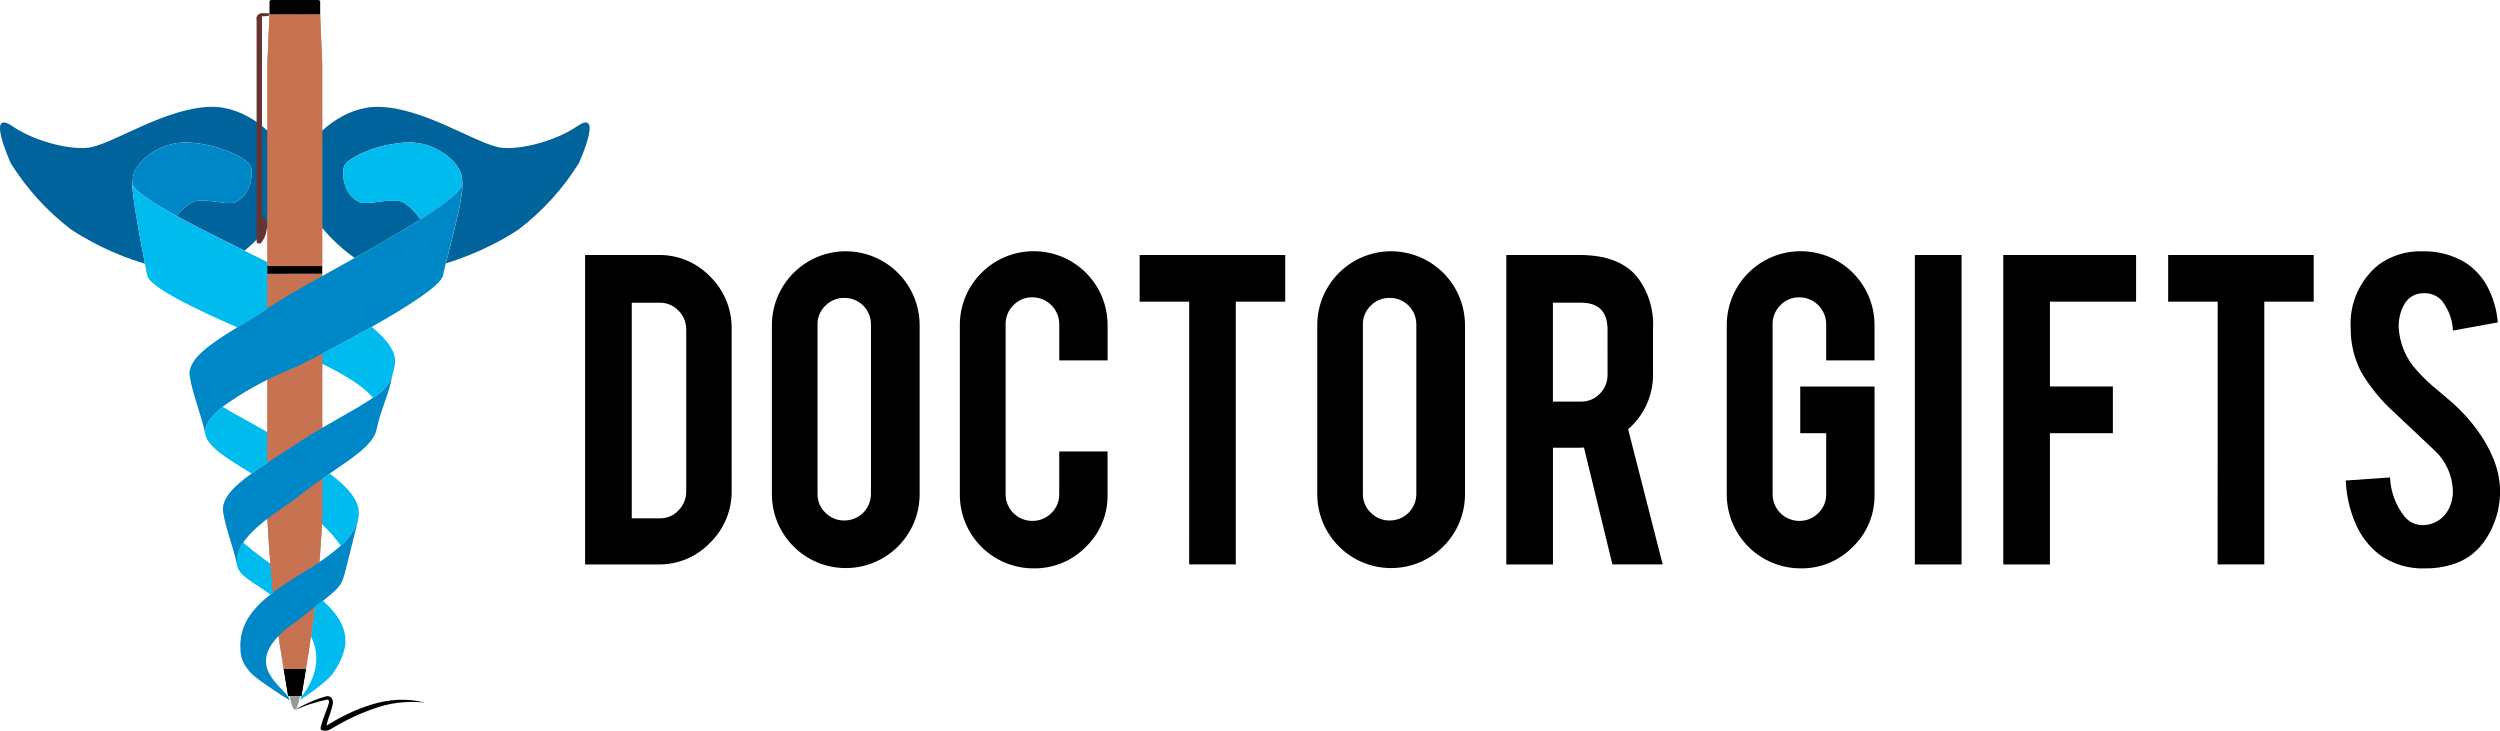
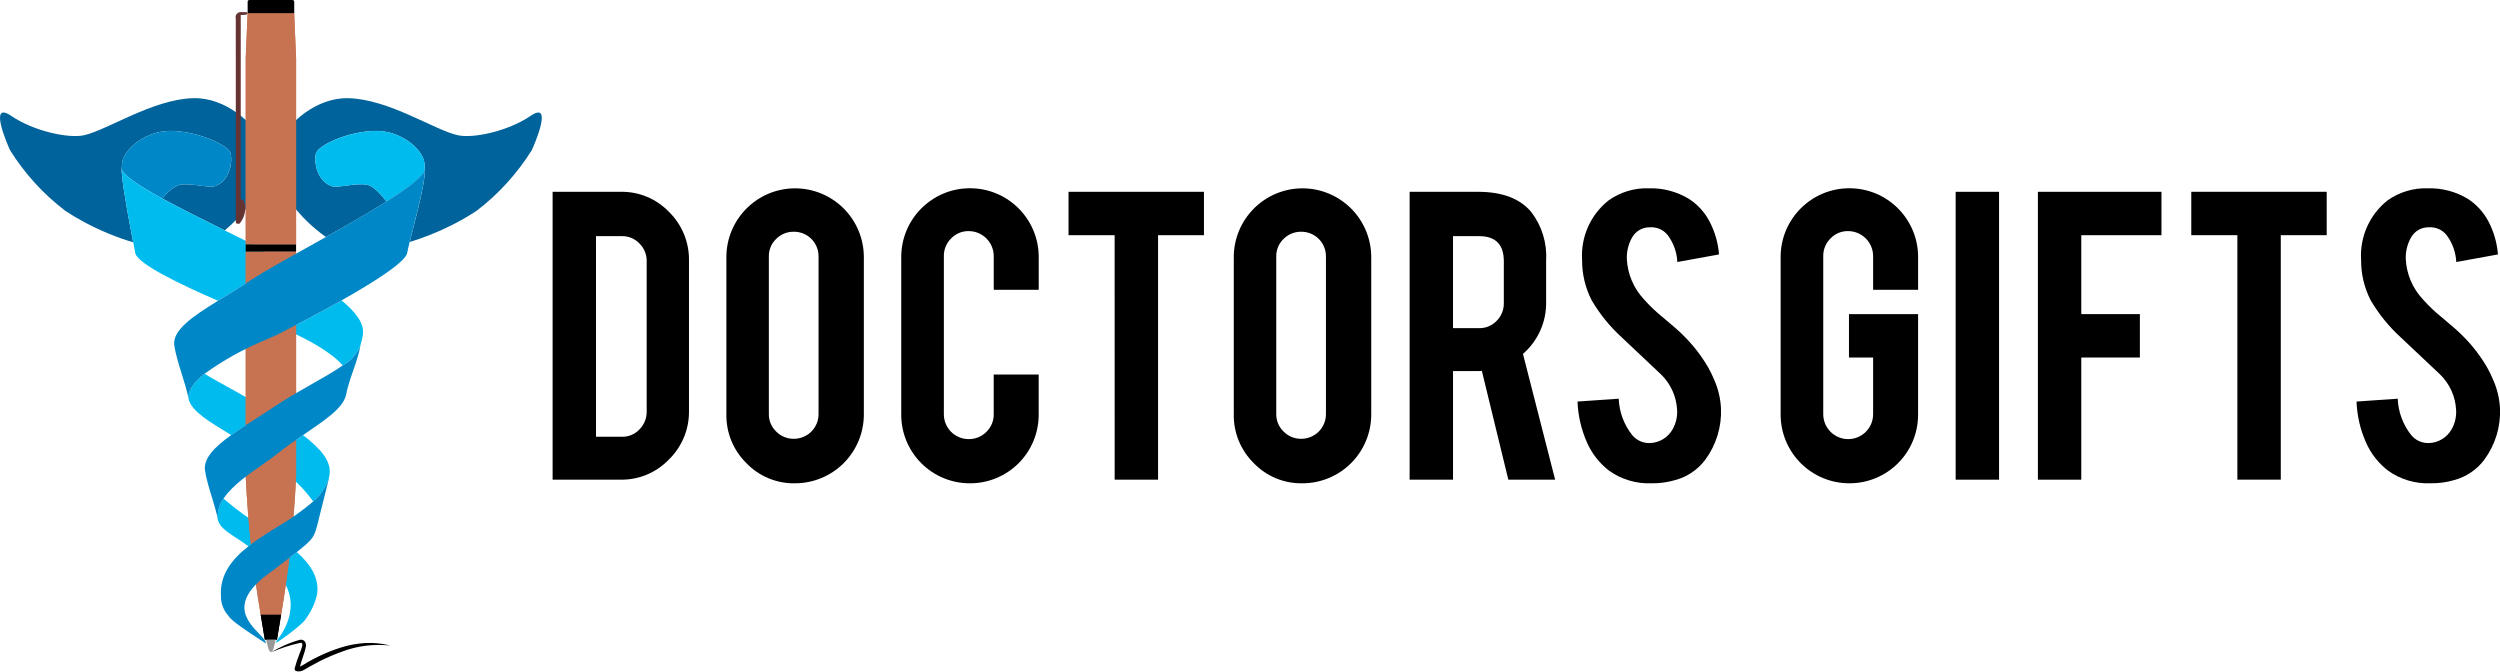
- <svg xmlns="http://www.w3.org/2000/svg" xmlns:xlink="http://www.w3.org/1999/xlink" width="278.375" height="81.375" viewBox="0 0 278.375 81.375">
+ <svg xmlns="http://www.w3.org/2000/svg" xmlns:xlink="http://www.w3.org/1999/xlink" width="302.95" height="81.369" viewBox="0 0 302.95 81.369">
  <defs>
-     <linearGradient id="linear-gradient" y1="0.5" x2="1" y2="0.5" gradientUnits="objectBoundingBox">
+     <linearGradient id="linear-gradient" x1="-30.148" y1="-31.337" x2="-29.984" y2="-31.337" gradientUnits="objectBoundingBox">
      <stop offset="0" stop-color="#c77351" />
      <stop offset="0.198" stop-color="#d97f60" />
      <stop offset="0.394" stop-color="#e39d8c" />
      <stop offset="0.54" stop-color="#c77351" />
      <stop offset="0.685" stop-color="#d97f60" />
      <stop offset="0.831" stop-color="#e39d8c" />
      <stop offset="1" stop-color="#c77351" />
    </linearGradient>
-     <linearGradient id="linear-gradient-2" x1="0" y1="0.5" x2="1" y2="0.5" xlink:href="#linear-gradient" />
-     <linearGradient id="linear-gradient-3" y1="0.5" x2="1" y2="0.5" gradientUnits="objectBoundingBox">
-       <stop offset="0" />
-       <stop offset="0.32" />
-       <stop offset="0.5" stop-color="#4c4c4c" />
-       <stop offset="0.74" />
-       <stop offset="1" />
-     </linearGradient>
    <clipPath id="clip-path">
-       <path id="Path_1462" data-name="Path 1462" d="M917.259,1951.906v27.326a139.526,139.526,0,0,0,1.814,16.693h2.476a139.5,139.5,0,0,0,1.814-16.693v-27.326Z" transform="translate(-917.259 -1951.906)" fill="url(#linear-gradient)" clip-rule="evenodd" />
+       <path id="Path_1496" data-name="Path 1496" d="M534.343,2036.185v27.326a139.584,139.584,0,0,0,1.814,16.693h2.476a139.584,139.584,0,0,0,1.814-16.693v-27.326Z" fill="none" />
    </clipPath>
-     <linearGradient id="linear-gradient-5" x1="-245.181" y1="-49.031" x2="-245.146" y2="-49.031" xlink:href="#linear-gradient" />
+     <linearGradient id="linear-gradient-2" x1="-70.305" y1="-31.337" x2="-70.299" y2="-31.337" xlink:href="#linear-gradient" />
    <clipPath id="clip-path-2">
-       <path id="Path_1463" data-name="Path 1463" d="M916.687,1963.25v-20.589c-.015-.628.012-2.881,0-3.913a.618.618,0,0,1,.6-.791c.433,0,.822-.01.822.087v.123c0,.1-.389.144-.822.144v22.356h.181c.3,0,.768,1.66-.339,2.941-.422,0-.439-.012-.439-.358" transform="translate(-916.674 -1937.957)" fill="none" clip-rule="evenodd" />
+       <path id="Path_1497" data-name="Path 1497" d="M533.139,2032.458v-20.589c-.015-.628.012-2.881,0-3.913a.618.618,0,0,1,.42-.766.609.609,0,0,1,.18-.025c.433,0,.822-.01.822.087v.123c0,.1-.389.144-.822.144v22.356h.181c.3,0,.768,1.66-.339,2.941-.422,0-.439-.012-.439-.358" fill="none" />
    </clipPath>
-     <linearGradient id="linear-gradient-6" x1="-922.608" y1="-83.416" x2="-922.475" y2="-83.416" gradientUnits="objectBoundingBox">
+     <linearGradient id="linear-gradient-3" x1="-598.648" y1="-53.844" x2="-598.565" y2="-53.844" gradientUnits="objectBoundingBox">
      <stop offset="0" stop-color="#963" />
      <stop offset="0.17" stop-color="#b98633" />
      <stop offset="0.3" stop-color="#c93" />
      <stop offset="0.41" stop-color="#ffc" />
      <stop offset="0.77" stop-color="#c93" />
      <stop offset="1" stop-color="#633" />
    </linearGradient>
+     <linearGradient id="linear-gradient-4" x1="-30.143" y1="-48.992" x2="-29.98" y2="-48.992" xlink:href="#linear-gradient" />
    <clipPath id="clip-path-3">
-       <path id="Path_1465" data-name="Path 1465" d="M917.259,1966.071v-22.612l.232-5.461v.038h5.64l.233,5.518v22.517Z" transform="translate(-917.259 -1937.998)" fill="url(#linear-gradient-2)" clip-rule="evenodd" />
+       <path id="Path_1498" data-name="Path 1498" d="M534.342,2035.325v-22.612l.232-5.461v.038h5.64l.233,5.518v22.517Z" fill="none" />
    </clipPath>
-     <linearGradient id="linear-gradient-8" x1="-245.181" y1="-76.179" x2="-245.146" y2="-76.179" xlink:href="#linear-gradient" />
+     <linearGradient id="linear-gradient-5" x1="-70.305" y1="-48.992" x2="-70.299" y2="-48.992" xlink:href="#linear-gradient" />
+     <linearGradient id="linear-gradient-6" x1="-45.861" y1="-670.345" x2="-45.457" y2="-670.345" gradientUnits="objectBoundingBox">
+       <stop offset="0" />
+       <stop offset="0.32" />
+       <stop offset="0.5" stop-color="#4c4c4c" />
+       <stop offset="0.74" />
+       <stop offset="1" />
+     </linearGradient>
    <clipPath id="clip-path-4">
-       <path id="Path_1467" data-name="Path 1467" d="M918.131,1973.065l.5,3.012h1.473l.5-3.012Z" transform="translate(-918.131 -1973.065)" fill="url(#linear-gradient-3)" clip-rule="evenodd" />
+       <path id="Path_1499" data-name="Path 1499" d="M536.157,2080.2l.5,3.012h1.473l.5-3.012Z" fill="none" />
    </clipPath>
-     <linearGradient id="linear-gradient-10" x1="-614.262" y1="-789.892" x2="-614.176" y2="-789.892" xlink:href="#linear-gradient-3" />
+     <linearGradient id="linear-gradient-7" x1="-293.95" y1="-670.343" x2="-293.916" y2="-670.343" xlink:href="#linear-gradient-6" />
    <clipPath id="clip-path-5">
-       <path id="Path_1468" data-name="Path 1468" d="M923.016,1938.842v-1.379a.209.209,0,0,0-.21-.21H917.58a.211.211,0,0,0-.21.21v1.379Z" transform="translate(-917.37 -1937.253)" fill="none" clip-rule="evenodd" />
+       <path id="Path_1500" data-name="Path 1500" d="M540.22,2007.29v-1.379a.209.209,0,0,0-.208-.21h-5.228a.21.21,0,0,0-.21.21v1.379Z" fill="none" />
    </clipPath>
-     <linearGradient id="linear-gradient-11" x1="-265.491" y1="-1612.008" x2="-265.454" y2="-1612.008" xlink:href="#linear-gradient-3" />
+     <linearGradient id="linear-gradient-8" x1="-78.948" y1="-1584.086" x2="-78.942" y2="-1584.086" xlink:href="#linear-gradient-6" />
    <clipPath id="clip-path-6">
-       <rect id="Rectangle_39" data-name="Rectangle 39" width="6.105" height="0.86" fill="none" />
+       <rect id="Rectangle_41" data-name="Rectangle 41" width="6.105" height="0.86" transform="translate(534.342 2035.324)" fill="none" />
    </clipPath>
-     <linearGradient id="linear-gradient-12" x1="-245.313" y1="-3378.982" x2="-245.279" y2="-3378.982" xlink:href="#linear-gradient-3" />
+     <linearGradient id="linear-gradient-9" x1="-70.326" y1="-4155.897" x2="-70.321" y2="-4155.897" xlink:href="#linear-gradient-6" />
    <clipPath id="clip-path-7">
-       <path id="Path_1469" data-name="Path 1469" d="M919.033,1976.011c.277-.048.418-.747.543-1.5h-1.119c.135.762.316,1.519.576,1.5" transform="translate(-918.457 -1974.513)" fill="none" clip-rule="evenodd" />
+       <path id="Path_1501" data-name="Path 1501" d="M537.411,2084.713c.277-.048.418-.747.543-1.5h-1.119c.135.762.316,1.519.576,1.5" fill="none" />
    </clipPath>
-     <linearGradient id="linear-gradient-13" x1="-1291.684" y1="-1307.28" x2="-1291.491" y2="-1307.28" gradientUnits="objectBoundingBox">
+     <linearGradient id="linear-gradient-10" x1="-1124.618" y1="-1744.821" x2="-1124.446" y2="-1744.821" gradientUnits="objectBoundingBox">
      <stop offset="0" stop-color="#4c4c4c" />
      <stop offset="0.04" stop-color="#e5e5e5" />
      <stop offset="0.18" stop-color="#7f7f7f" />
      <stop offset="0.41" stop-color="#333" />
      <stop offset="0.56" stop-color="#fff" />
      <stop offset="0.65" stop-color="#b2b2b2" />
      <stop offset="0.91" stop-color="#e5e5e5" />
      <stop offset="1" stop-color="#999" />
    </linearGradient>
  </defs>
-   <g id="Group_597" data-name="Group 597" transform="translate(-902.946 -1937.253)">
-     <path id="Path_1443" data-name="Path 1443" d="M918.726,1976.065a13.468,13.468,0,0,1,1.691-.886,12.417,12.417,0,0,1,1.822-.651.591.591,0,0,1,.618.243.9.9,0,0,1,.1.605,6.7,6.7,0,0,1-.262.953,15.392,15.392,0,0,0-.537,1.783L922,1977.8a.747.747,0,0,0,.466-.127c.2-.1.4-.248.628-.377.433-.256.878-.493,1.332-.713a19.453,19.453,0,0,1,2.8-1.119,11.806,11.806,0,0,1,2.979-.541,10.186,10.186,0,0,1,2.985.308,13.137,13.137,0,0,0-2.958.019,12.422,12.422,0,0,0-2.844.7,25.034,25.034,0,0,0-2.709,1.152q-.658.334-1.3.7c-.208.114-.41.255-.657.382a1.154,1.154,0,0,1-.957.133.256.256,0,0,1-.167-.3l0-.017a15.043,15.043,0,0,1,.614-1.835,6.692,6.692,0,0,0,.3-.861c.054-.287,0-.42-.219-.406-.582.121-1.207.306-1.8.489S919.311,1975.817,918.726,1976.065Z" transform="translate(17.048 40.255)" />
-     <path id="Path_1444" data-name="Path 1444" d="M918.483,1945.48l-.094,0c.036.071.063.139.094.206Z" transform="translate(16.684 8.888)" fill="#bddeb4" />
-     <path id="Path_1445" data-name="Path 1445" d="M919.089,1960.44c-.433-2.232-1.128-5.848-1.34-7.958a4.682,4.682,0,0,1-.058-.89c0-.042-.006-.092-.006-.129,0,.01.008.025.008.037a5.985,5.985,0,0,1,.081-.822c.254-1.525,2.852-3.874,6.108-3.736s6.568,1.681,6.973,2.63c.283.66.162,3.21-1.741,4.023-.836.358-3.052-.429-4.477-.112a4.767,4.767,0,0,0-2.005,1.656c2.232,1.217,4.941,2.563,7.546,3.855a19.515,19.515,0,0,0,3.237-3.426,20.674,20.674,0,0,0,1.544-3.776v-3.183c-.029-.069-.058-.137-.092-.208-1.125-2.334-4.552-5.542-8.509-5.428-4.916.141-10.352,3.838-13.225,4.489-1.806.41-6.029-.441-8.831-2.347s-.445,3.514-.135,4.169a27.685,27.685,0,0,0,6.686,7.337c.7.468,1.479.93,2.3,1.371a32.543,32.543,0,0,0,3.019,1.419A29.343,29.343,0,0,0,919.089,1960.44Z" transform="translate(0 6.177)" fill="#00639b" />
-     <path id="Path_1446" data-name="Path 1446" d="M949.944,1949.285c.312-.655,2.667-6.074-.135-4.169s-7.023,2.757-8.829,2.347c-2.873-.651-8.309-4.348-13.225-4.489-3.947-.113-7.365,3.075-8.5,5.407-.062.131-.121.26-.171.385v2.767a20.069,20.069,0,0,0,1.614,4.036,18.7,18.7,0,0,0,4.308,4.229c2.567-1.442,5.195-2.944,7.335-4.3-.533-.7-1.5-1.843-2.29-2.018-1.423-.316-3.639.47-4.475.112-1.906-.813-2.026-3.364-1.743-4.023.408-.949,3.72-2.494,6.973-2.63s5.856,2.211,6.11,3.736a6.5,6.5,0,0,1,.081.853c0-.013.006-.027.006-.038,0,.042,0,.094,0,.137,0,.089,0,.17,0,.252l0,.067a4.836,4.836,0,0,1-.044.487c-.248,2.1-1.246,5.715-1.8,7.968a31.852,31.852,0,0,0,5.107-2.051c.158-.079.318-.16.474-.243a28.21,28.21,0,0,0,2.528-1.488A27.706,27.706,0,0,0,949.944,1949.285Z" transform="translate(17.435 6.177)" fill="#00639b" />
-     <path id="Path_1447" data-name="Path 1447" d="M919.356,1972.074c.6-.472,1.242-.919,1.908-1.352v-.836a38.011,38.011,0,0,1-4.93-3.589,3.6,3.6,0,0,0-.666,2.638C916.042,1970.129,917.33,1970.587,919.356,1972.074Z" transform="translate(13.695 31.378)" fill="#0be" />
-     <path id="Path_1448" data-name="Path 1448" d="M919.188,1971.843c3.272,3.7.818,7.233-.042,8.294a.755.755,0,0,1-.158.306,4.052,4.052,0,0,0,.487-.287c1.03-.676,3.106-2.261,3.3-2.809a7.677,7.677,0,0,0,1.275-2.877c.246-1.974-.826-3.591-2.467-5.06-.6.477-1.388,1.08-2.4,1.854Z" transform="translate(17.331 34.743)" fill="#0be" />
-     <path id="Path_1449" data-name="Path 1449" d="M919.084,1966.467a15.912,15.912,0,0,1,4.381,4.173,6.583,6.583,0,0,0,1.868-2.713c.035-.181.083-.36.112-.545.229-1.65-1.073-3.139-3.218-4.785-1.011.693-2.082,1.439-3.143,2.282Z" transform="translate(17.435 27.381)" fill="#0be" />
-     <path id="Path_1450" data-name="Path 1450" d="M922.36,1965.293l-.426,1.706C922.09,1966.435,922.231,1965.865,922.36,1965.293Z" transform="translate(20.514 30.293)" fill="#76c27a" />
-     <path id="Path_1451" data-name="Path 1451" d="M921.551,1967.644h0Z" transform="translate(20.1 32.833)" fill="#76c27a" />
-     <path id="Path_1452" data-name="Path 1452" d="M919.1,1966.451c1.161-.83,2.546-1.7,4-2.638v-.607c-2.419-1.583-5.172-2.925-7.225-4.179-1.267,1.015-2.1,2.084-1.929,3.087C914.312,1963.594,916.538,1964.888,919.1,1966.451Z" transform="translate(11.86 23.523)" fill="#0be" />
-     <path id="Path_1453" data-name="Path 1453" d="M910.192,1947.905c-.033-.343-.054-.641-.058-.89A4.86,4.86,0,0,0,910.192,1947.905Z" transform="translate(7.764 10.547)" fill="#0a9f49" />
-     <path id="Path_1454" data-name="Path 1454" d="M914.974,1953.08a4.767,4.767,0,0,1,2.005-1.656c1.425-.316,3.641.47,4.477.112,1.9-.813,2.024-3.364,1.741-4.023-.406-.949-3.718-2.494-6.973-2.63s-5.854,2.211-6.108,3.736a5.985,5.985,0,0,0-.081.822C910.1,1950.2,912.147,1951.536,914.974,1953.08Z" transform="translate(7.659 8.237)" fill="#0087c7" />
-     <path id="Path_1455" data-name="Path 1455" d="M919.183,1952.125v.895c.258-.148.524-.3.8-.452C919.728,1952.425,919.466,1952.279,919.183,1952.125Z" transform="translate(17.542 16.067)" fill="#0be" />
-     <path id="Path_1456" data-name="Path 1456" d="M921.71,1963.113c1.238-.765,2.575-1.568,3.882-2.442.449-.3,1.034-.659,1.712-1.061v-2.623c-1.437-.745-3.083-1.562-4.781-2.4-2.6-1.292-5.313-2.638-7.546-3.855-2.827-1.543-4.876-2.881-4.939-3.638,0-.013-.008-.027-.008-.037,0,.037,0,.087.006.129,0,.25.025.547.058.89.212,2.11.907,5.725,1.34,7.958.1.532.191.992.254,1.327C912.018,1958.686,917.3,1961.2,921.71,1963.113Z" transform="translate(7.654 10.588)" fill="#0be" />
-     <path id="Path_1457" data-name="Path 1457" d="M926.439,1962.637a4.848,4.848,0,0,0,2.13-2.372,11,11,0,0,0,.316-1.35c.193-1.39-.868-2.742-2.584-4.165-2.627,1.483-5.236,2.84-6.661,3.578C921.839,1959.321,924.991,1960.92,926.439,1962.637Z" transform="translate(18.035 18.903)" fill="#0be" />
-     <path id="Path_1458" data-name="Path 1458" d="M927.8,1947.034c0,.081,0,.162,0,.252C927.8,1947.2,927.8,1947.123,927.8,1947.034Z" transform="translate(26.845 10.567)" fill="#76c27a" />
-     <path id="Path_1459" data-name="Path 1459" d="M927.817,1947.186c-.01.152-.025.314-.046.489C927.792,1947.538,927.806,1947.369,927.817,1947.186Z" transform="translate(26.82 10.731)" fill="#76c27a" />
-     <path id="Path_1460" data-name="Path 1460" d="M934.591,1949.472a6.5,6.5,0,0,0-.081-.853c-.254-1.525-2.854-3.874-6.11-3.736s-6.566,1.681-6.973,2.63c-.283.66-.162,3.21,1.743,4.023.836.358,3.052-.429,4.475-.112.786.175,1.758,1.315,2.29,2.018C932.64,1951.732,934.56,1950.267,934.591,1949.472Z" transform="translate(19.842 8.237)" fill="#0be" />
-     <g id="Group_584" data-name="Group 584" transform="translate(932.722 1967.737)">
-       <path id="Path_1461" data-name="Path 1461" d="M917.259,1951.906v27.326a139.526,139.526,0,0,0,1.814,16.693h2.476a139.5,139.5,0,0,0,1.814-16.693v-27.326Z" transform="translate(-917.259 -1951.906)" fill-rule="evenodd" fill="url(#linear-gradient)" />
-       <g id="Group_583" data-name="Group 583" clip-path="url(#clip-path)">
-         <rect id="Rectangle_33" data-name="Rectangle 33" width="6.105" height="44.019" transform="translate(-0.001 0)" fill="url(#linear-gradient-5)" />
+   <g id="Group_600" data-name="Group 600" transform="translate(-504.566 -2005.701)">
+     <g id="Group_600-2" data-name="Group 600">
+       <path id="Path_1484" data-name="Path 1484" d="M588.057,2055.489a8.062,8.062,0,0,1-2.429,5.89,7.922,7.922,0,0,1-5.833,2.449h-8.263v-34.884h8.263a7.9,7.9,0,0,1,5.851,2.448,8.071,8.071,0,0,1,2.411,5.871Zm-11.265,3.136h3.165a2.793,2.793,0,0,0,2.116-.908,3,3,0,0,0,.858-2.133v-18.245a2.928,2.928,0,0,0-.877-2.132,2.843,2.843,0,0,0-2.1-.889h-3.165Z" />
+       <path id="Path_1485" data-name="Path 1485" d="M600.89,2028.523a8.341,8.341,0,0,1,8.357,8.357v19.03a8.341,8.341,0,0,1-8.357,8.357,7.956,7.956,0,0,1-5.881-2.447,8.1,8.1,0,0,1-2.42-5.91v-19.03a8.341,8.341,0,0,1,8.3-8.357Zm2.868,8.26a2.969,2.969,0,0,0-3-3,2.942,2.942,0,0,0-2.133.869,2.865,2.865,0,0,0-.889,2.131v19.091a2.877,2.877,0,0,0,.889,2.122,2.93,2.93,0,0,0,2.133.878,2.984,2.984,0,0,0,3-3Z" />
+       <path id="Path_1486" data-name="Path 1486" d="M622.118,2064.267a8.3,8.3,0,0,1-8.339-8.319v-19.106a8.329,8.329,0,1,1,16.658,0v3.979h-5.45v-4.075a3.037,3.037,0,0,0-3.041-3.041,2.877,2.877,0,0,0-2.123.89,2.945,2.945,0,0,0-.88,2.151v19.145a3,3,0,0,0,3,3.021,2.944,2.944,0,0,0,2.152-.879,2.9,2.9,0,0,0,.889-2.142v-4.8h5.45v4.858a8.309,8.309,0,0,1-8.319,8.319Z" />
+       <path id="Path_1487" data-name="Path 1487" d="M639.637,2034.2h-5.585v-5.259h16.409v5.259H644.9v29.625h-5.259Z" />
+       <path id="Path_1488" data-name="Path 1488" d="M662.376,2028.523a8.341,8.341,0,0,1,8.357,8.357v19.03a8.341,8.341,0,0,1-8.357,8.357,7.956,7.956,0,0,1-5.881-2.447,8.1,8.1,0,0,1-2.42-5.91v-19.03a8.341,8.341,0,0,1,8.3-8.357Zm2.868,8.26a2.969,2.969,0,0,0-3-3,2.942,2.942,0,0,0-2.133.869,2.868,2.868,0,0,0-.888,2.131v19.091a2.88,2.88,0,0,0,.888,2.122,2.93,2.93,0,0,0,2.133.878,2.984,2.984,0,0,0,3-3Z" />
+       <path id="Path_1489" data-name="Path 1489" d="M683.662,2028.944q4.4,0,6.445,2.428a8.778,8.778,0,0,1,1.818,5.891v5.068a8.116,8.116,0,0,1-2.807,6.254l3.9,15.243h-5.673l-3.207-13.177c-.154.012-.313.018-.478.018h-3.016v13.159h-5.26v-34.884Zm3.137,8.415q0-3.042-2.993-3.041h-3.165v11.149h3.165a2.858,2.858,0,0,0,2.126-.888,2.947,2.947,0,0,0,.867-2.133Z" />
+       <path id="Path_1490" data-name="Path 1490" d="M713.114,2055.163a9.784,9.784,0,0,1-1.893,6.236,6.726,6.726,0,0,1-3.615,2.467,9.676,9.676,0,0,1-2.925.4,8.275,8.275,0,0,1-5.126-1.529,8.754,8.754,0,0,1-2.677-3.414,13.494,13.494,0,0,1-1.149-4.963l4.993-.345a7.566,7.566,0,0,0,1.626,4.4,2.661,2.661,0,0,0,2.16.976,3.282,3.282,0,0,0,2.755-1.684,4.232,4.232,0,0,0,.535-2.314,6.443,6.443,0,0,0-1.97-4.341q-1.569-1.471-4.685-4.418a19.337,19.337,0,0,1-3.692-4.532,10.518,10.518,0,0,1-1.167-4.9,8.52,8.52,0,0,1,3.2-7.209,7.942,7.942,0,0,1,4.9-1.473,8.868,8.868,0,0,1,4.82,1.263,7.233,7.233,0,0,1,2.505,2.724,10.268,10.268,0,0,1,1.167,4.027l-5.049.917a5.894,5.894,0,0,0-1.224-3.328,2.554,2.554,0,0,0-2.085-.88,2.423,2.423,0,0,0-2.2,1.282,4.943,4.943,0,0,0-.612,2.563,7.706,7.706,0,0,0,2.066,4.877,18.312,18.312,0,0,0,2.333,2.218q1.834,1.53,2.428,2.143a18.532,18.532,0,0,1,3,3.843,13.878,13.878,0,0,1,.8,1.645A9.742,9.742,0,0,1,713.114,2055.163Z" />
+       <path id="Path_1491" data-name="Path 1491" d="M728.682,2064.267a8.324,8.324,0,0,1-8.339-8.319v-19.106a8.329,8.329,0,1,1,16.658,0v3.979h-5.45v-4.075a3.039,3.039,0,0,0-3.041-3.041,2.877,2.877,0,0,0-2.123.89,2.945,2.945,0,0,0-.88,2.151v19.145a3.022,3.022,0,1,0,6.044,0v-6.866h-2.927v-5.26H737v12.183a8.309,8.309,0,0,1-8.319,8.319Z" />
+       <path id="Path_1492" data-name="Path 1492" d="M746.812,2063.828h-5.259v-34.884h5.259Z" />
+       <path id="Path_1493" data-name="Path 1493" d="M756.776,2063.828h-5.259v-34.884h14.975v5.259h-9.716v9.562h7.1v5.26h-7.1Z" />
+       <path id="Path_1494" data-name="Path 1494" d="M775.691,2034.2h-5.585v-5.259h16.41v5.259h-5.565v29.625h-5.26Z" />
+       <path id="Path_1495" data-name="Path 1495" d="M807.515,2055.163a9.779,9.779,0,0,1-1.894,6.236,6.723,6.723,0,0,1-3.614,2.467,9.688,9.688,0,0,1-2.926.4,8.279,8.279,0,0,1-5.126-1.529,8.754,8.754,0,0,1-2.677-3.414,13.475,13.475,0,0,1-1.148-4.963l4.992-.345a7.58,7.58,0,0,0,1.626,4.4,2.663,2.663,0,0,0,2.16.976,3.279,3.279,0,0,0,2.755-1.684,4.224,4.224,0,0,0,.535-2.314,6.446,6.446,0,0,0-1.969-4.341q-1.569-1.471-4.686-4.418a19.3,19.3,0,0,1-3.691-4.532,10.505,10.505,0,0,1-1.167-4.9,8.519,8.519,0,0,1,3.194-7.209,7.942,7.942,0,0,1,4.895-1.473,8.872,8.872,0,0,1,4.821,1.263,7.249,7.249,0,0,1,2.505,2.724,10.3,10.3,0,0,1,1.167,4.027l-5.049.917a5.9,5.9,0,0,0-1.225-3.328,2.552,2.552,0,0,0-2.085-.88,2.424,2.424,0,0,0-2.2,1.282,4.953,4.953,0,0,0-.611,2.563,7.7,7.7,0,0,0,2.065,4.877,18.45,18.45,0,0,0,2.333,2.218q1.836,1.53,2.429,2.143a18.532,18.532,0,0,1,3,3.843,13.851,13.851,0,0,1,.8,1.645A9.744,9.744,0,0,1,807.515,2055.163Z" />
+     </g>
+     <g id="Group_615" data-name="Group 615">
+       <path id="Path_1443" data-name="Path 1443" d="M537.4,2084.768a13.452,13.452,0,0,1,1.691-.886,12.359,12.359,0,0,1,1.822-.651.592.592,0,0,1,.618.243.9.9,0,0,1,.1.6,6.687,6.687,0,0,1-.262.953,15.351,15.351,0,0,0-.537,1.783l-.158-.312a.748.748,0,0,0,.466-.127c.2-.1.4-.248.628-.377q.649-.384,1.332-.713a19.463,19.463,0,0,1,2.8-1.119,11.847,11.847,0,0,1,2.979-.541,10.178,10.178,0,0,1,2.985.308,13.127,13.127,0,0,0-2.958.019,12.4,12.4,0,0,0-2.844.7,25.066,25.066,0,0,0-2.709,1.152q-.659.335-1.3.7c-.208.114-.41.255-.657.382a1.154,1.154,0,0,1-.957.133.256.256,0,0,1-.167-.3v-.017a15.046,15.046,0,0,1,.614-1.835,6.75,6.75,0,0,0,.3-.861c.054-.287,0-.42-.219-.406-.582.121-1.207.306-1.8.489A18.741,18.741,0,0,0,537.4,2084.768Z" />
+       <path id="Path_1444" data-name="Path 1444" d="M536.788,2022.816h-.094c.036.071.063.139.094.206Z" fill="#bddeb4" />
+       <path id="Path_1445" data-name="Path 1445" d="M520.71,2035.065c-.433-2.232-1.128-5.848-1.34-7.958a4.651,4.651,0,0,1-.058-.89c0-.042-.006-.092-.006-.129,0,.01.008.025.008.037a5.955,5.955,0,0,1,.081-.822c.254-1.525,2.852-3.874,6.108-3.736s6.568,1.681,6.973,2.63c.283.66.162,3.21-1.741,4.023-.836.358-3.052-.429-4.477-.112a4.763,4.763,0,0,0-2.005,1.656c2.232,1.217,4.941,2.563,7.546,3.855a19.562,19.562,0,0,0,3.237-3.426,20.7,20.7,0,0,0,1.544-3.776v-3.183c-.029-.069-.058-.137-.092-.208-1.125-2.334-4.552-5.542-8.509-5.428-4.916.141-10.352,3.838-13.225,4.489-1.806.41-6.029-.441-8.831-2.347s-.445,3.514-.135,4.169a27.678,27.678,0,0,0,6.686,7.337c.7.468,1.479.93,2.3,1.371a32.535,32.535,0,0,0,3.019,1.419A29.391,29.391,0,0,0,520.71,2035.065Z" fill="#00639b" />
+       <path id="Path_1446" data-name="Path 1446" d="M569,2023.91c.312-.655,2.667-6.074-.135-4.169s-7.023,2.757-8.829,2.347c-2.873-.651-8.309-4.348-13.225-4.489-3.947-.113-7.365,3.075-8.5,5.407-.062.131-.121.26-.171.385v2.767a20.019,20.019,0,0,0,1.614,4.036,18.673,18.673,0,0,0,4.308,4.229c2.567-1.442,5.2-2.944,7.335-4.3-.533-.7-1.5-1.843-2.29-2.018-1.423-.316-3.639.47-4.475.112-1.906-.813-2.026-3.364-1.743-4.023.408-.949,3.72-2.494,6.973-2.63s5.856,2.211,6.11,3.736a6.406,6.406,0,0,1,.081.853c0-.013.006-.027.006-.038v.456a4.67,4.67,0,0,1-.044.487c-.248,2.1-1.246,5.715-1.8,7.968a31.832,31.832,0,0,0,5.107-2.051c.158-.079.318-.16.474-.243a28.077,28.077,0,0,0,2.528-1.488A27.712,27.712,0,0,0,569,2023.91Z" fill="#00639b" />
+       <path id="Path_1447" data-name="Path 1447" d="M534.672,2071.9c.6-.472,1.242-.919,1.908-1.352v-.836a38.13,38.13,0,0,1-4.93-3.589,3.6,3.6,0,0,0-.666,2.638C531.358,2069.955,532.646,2070.413,534.672,2071.9Z" fill="#0be" />
+       <path id="Path_1448" data-name="Path 1448" d="M538.14,2075.034c3.272,3.7.818,7.233-.042,8.294a.76.76,0,0,1-.158.306,4.013,4.013,0,0,0,.487-.287c1.03-.676,3.106-2.261,3.3-2.809a7.683,7.683,0,0,0,1.275-2.877c.246-1.974-.826-3.591-2.467-5.06-.6.477-1.388,1.08-2.4,1.854Z" fill="#0be" />
+       <path id="Path_1449" data-name="Path 1449" d="M538.14,2062.3a15.918,15.918,0,0,1,4.381,4.173,6.6,6.6,0,0,0,1.868-2.713c.035-.181.083-.36.112-.545.229-1.65-1.073-3.139-3.218-4.785-1.011.693-2.082,1.439-3.143,2.282Z" fill="#0be" />
+       <path id="Path_1450" data-name="Path 1450" d="M544.495,2064.034l-.426,1.706C544.225,2065.176,544.366,2064.606,544.495,2064.034Z" fill="#76c27a" />
+       <path id="Path_1451" data-name="Path 1451" d="M543.272,2068.925" fill="#76c27a" />
+       <path id="Path_1452" data-name="Path 1452" d="M532.581,2058.422c1.161-.83,2.546-1.7,4-2.638v-.607c-2.419-1.583-5.172-2.925-7.225-4.179-1.267,1.015-2.1,2.084-1.929,3.087C527.793,2055.565,530.019,2056.859,532.581,2058.422Z" fill="#0be" />
+       <path id="Path_1453" data-name="Path 1453" d="M519.577,2026.9c-.033-.343-.054-.641-.058-.89A4.82,4.82,0,0,0,519.577,2026.9Z" fill="#0a9f49" />
+       <path id="Path_1454" data-name="Path 1454" d="M524.254,2029.765a4.763,4.763,0,0,1,2-1.656c1.425-.316,3.641.47,4.477.112,1.9-.813,2.024-3.364,1.741-4.023-.406-.949-3.718-2.494-6.973-2.63s-5.854,2.211-6.108,3.736a5.957,5.957,0,0,0-.081.822C519.38,2026.885,521.427,2028.221,524.254,2029.765Z" fill="#0087c7" />
+       <path id="Path_1455" data-name="Path 1455" d="M538.346,2036.64v.9c.258-.148.524-.3.8-.452C538.891,2036.94,538.629,2036.794,538.346,2036.64Z" fill="#0be" />
+       <path id="Path_1456" data-name="Path 1456" d="M530.985,2042.149c1.238-.765,2.575-1.568,3.882-2.442.449-.3,1.034-.659,1.712-1.061v-2.623c-1.437-.745-3.083-1.562-4.781-2.4-2.6-1.292-5.313-2.638-7.546-3.855-2.827-1.543-4.876-2.881-4.939-3.638,0-.013-.008-.027-.008-.037a.968.968,0,0,0,.006.129c0,.25.025.547.058.89.212,2.11.907,5.725,1.34,7.958.1.532.191.992.254,1.327C521.293,2037.722,526.575,2040.236,530.985,2042.149Z" fill="#0be" />
+       <path id="Path_1457" data-name="Path 1457" d="M546.095,2049.988a4.848,4.848,0,0,0,2.13-2.372,10.967,10.967,0,0,0,.316-1.35c.193-1.39-.868-2.742-2.584-4.165-2.627,1.483-5.236,2.84-6.661,3.578C541.495,2046.672,544.647,2048.271,546.095,2049.988Z" fill="#0be" />
+       <path id="Path_1458" data-name="Path 1458" d="M556.266,2026.049v0Z" fill="#76c27a" />
+       <path id="Path_1459" data-name="Path 1459" d="M556.258,2026.365c-.01.152-.025.314-.046.489C556.233,2026.717,556.247,2026.548,556.258,2026.365Z" fill="#76c27a" />
+       <path id="Path_1460" data-name="Path 1460" d="M556.054,2026.157a6.42,6.42,0,0,0-.081-.853c-.254-1.525-2.854-3.874-6.11-3.736s-6.566,1.681-6.973,2.63c-.283.66-.162,3.21,1.743,4.023.836.358,3.052-.429,4.475-.112.786.175,1.758,1.315,2.29,2.018C554.1,2028.417,556.023,2026.952,556.054,2026.157Z" fill="#0be" />
+       <g id="Group_584" data-name="Group 584">
+         <path id="Path_1461" data-name="Path 1461" d="M534.343,2036.185v27.326a139.584,139.584,0,0,0,1.814,16.693h2.476a139.584,139.584,0,0,0,1.814-16.693v-27.326Z" fill-rule="evenodd" fill="url(#linear-gradient)" />
+         <g id="Group_602" data-name="Group 602">
+           <g id="Group_601" data-name="Group 601" clip-path="url(#clip-path)">
+             <g id="Group_583" data-name="Group 583">
+               <rect id="Rectangle_33" data-name="Rectangle 33" width="6.105" height="44.019" transform="translate(534.342 2036.185)" fill="url(#linear-gradient-2)" />
+             </g>
+           </g>
+         </g>
      </g>
+       <g id="Group_586" data-name="Group 586">
+         <g id="Group_604" data-name="Group 604">
+           <g id="Group_603" data-name="Group 603" clip-path="url(#clip-path-2)">
+             <g id="Group_585" data-name="Group 585">
+               <rect id="Rectangle_34" data-name="Rectangle 34" width="1.618" height="25.661" transform="translate(533.066 2007.154)" fill="url(#linear-gradient-3)" />
+             </g>
+           </g>
+         </g>
+       </g>
+       <g id="Group_588" data-name="Group 588">
+         <path id="Path_1464" data-name="Path 1464" d="M534.342,2035.325v-22.612l.232-5.461v.038h5.64l.233,5.518v22.517Z" fill-rule="evenodd" fill="url(#linear-gradient-4)" />
+         <g id="Group_606" data-name="Group 606">
+           <g id="Group_605" data-name="Group 605" clip-path="url(#clip-path-3)">
+             <g id="Group_587" data-name="Group 587">
+               <rect id="Rectangle_35" data-name="Rectangle 35" width="6.105" height="28.073" transform="translate(534.342 2007.252)" fill="url(#linear-gradient-5)" />
+             </g>
+           </g>
+         </g>
+       </g>
+       <g id="Group_590" data-name="Group 590">
+         <path id="Path_1466" data-name="Path 1466" d="M536.157,2080.2l.5,3.012h1.473l.5-3.012Z" fill-rule="evenodd" fill="url(#linear-gradient-6)" />
+         <g id="Group_608" data-name="Group 608">
+           <g id="Group_607" data-name="Group 607" clip-path="url(#clip-path-4)">
+             <g id="Group_589" data-name="Group 589">
+               <rect id="Rectangle_36" data-name="Rectangle 36" width="2.476" height="3.012" transform="translate(536.157 2080.204)" fill="url(#linear-gradient-7)" />
+             </g>
+           </g>
+         </g>
+       </g>
+       <g id="Group_592" data-name="Group 592">
+         <g id="Group_610" data-name="Group 610">
+           <g id="Group_609" data-name="Group 609" clip-path="url(#clip-path-5)">
+             <g id="Group_591" data-name="Group 591">
+               <rect id="Rectangle_37" data-name="Rectangle 37" width="5.646" height="1.589" transform="translate(534.575 2005.701)" fill="url(#linear-gradient-8)" />
+             </g>
+           </g>
+         </g>
+       </g>
+       <g id="Group_594" data-name="Group 594">
+         <g id="Group_612" data-name="Group 612">
+           <g id="Group_611" data-name="Group 611" clip-path="url(#clip-path-6)">
+             <g id="Group_593" data-name="Group 593">
+               <rect id="Rectangle_38" data-name="Rectangle 38" width="6.105" height="0.86" transform="translate(534.342 2035.324)" fill="url(#linear-gradient-9)" />
+             </g>
+           </g>
+         </g>
+       </g>
+       <g id="Group_596" data-name="Group 596">
+         <g id="Group_614" data-name="Group 614">
+           <g id="Group_613" data-name="Group 613" clip-path="url(#clip-path-7)">
+             <g id="Group_595" data-name="Group 595">
+               <rect id="Rectangle_40" data-name="Rectangle 40" width="1.119" height="1.519" transform="translate(536.835 2083.216)" fill="url(#linear-gradient-10)" />
+             </g>
+           </g>
+         </g>
+       </g>
+       <path id="Path_1470" data-name="Path 1470" d="M538.14,2037.743c-.562.32-1.084.622-1.56.9-.678.4-1.263.761-1.712,1.061-1.306.874-2.644,1.677-3.882,2.442-3.094,1.91-5.561,3.572-5.3,5.434.339,2.1,1.361,4.46,1.741,6.5-.171-1,.662-2.072,1.929-3.087a35.912,35.912,0,0,1,7.225-4.036c.789-.348,1.361-.587,1.56-.682l.063-.031c.077-.046.476-.25,1.094-.568,1.425-.738,4.034-2.095,6.661-3.578,3.816-2.155,7.66-4.569,7.941-5.708.065-.345.175-.815.308-1.363.553-2.253,1.552-5.871,1.8-7.968.021-.173.035-.337.044-.487v-.456c0,.01-.006.025-.006.038-.031.795-1.951,2.259-4.656,3.969-2.141,1.352-4.768,2.854-7.335,4.3-1.806,1.013-3.576,1.993-5.126,2.869C538.664,2037.446,538.4,2037.595,538.14,2037.743Z" fill="#0087c7" />
+       <path id="Path_1471" data-name="Path 1471" d="M546.095,2049.988c-2.039,1.427-5.174,2.936-7.955,4.775-.052.033-.1.066-.156.1-.472.316-.94.62-1.4.919-1.456.94-2.842,1.808-4,2.638-2.039,1.462-3.383,2.823-3.175,4.314.327,2.016,1.207,4.017,1.581,6.025a3.6,3.6,0,0,1,.666-2.638c1.065-1.621,3.15-3.021,4.93-4.271.553-.387,1.08-.761,1.531-1.122l.029-.023c1.061-.843,2.132-1.589,3.143-2.282,2.609-1.785,4.791-3.189,5.2-4.818.381-2.039,1.365-3.917,1.758-6.025l-.01.033A4.856,4.856,0,0,1,546.095,2049.988Z" fill="#0087c7" />
+       <path id="Path_1472" data-name="Path 1472" d="M542.519,2066.469a28.863,28.863,0,0,1-4.381,3.094c-.522.324-1.046.651-1.56.986-.666.433-1.311.88-1.908,1.352-2.018,1.585-3.493,3.447-3.331,6.058a3.476,3.476,0,0,0,.94,2.4c.212.5,2.484,2.01,3.732,2.813.478.308.811.516.811.516h0a1.2,1.2,0,0,0-.225-.466c-1.024-1.435-4.864-3.7-.021-7.6.314-.252.657-.51,1.046-.776l.514-.393c1.011-.773,1.8-1.377,2.4-1.854,2.057-1.625,2.078-1.866,2.455-3.178l.073-.289h0l.133-.537c.2-.793.431-1.723.664-2.648l.424-1.706.194-.768c-.025.1-.06.187-.092.281A6.575,6.575,0,0,1,542.519,2066.469Z" fill="#0087c7" />
    </g>
-     <g id="Group_586" data-name="Group 586" transform="translate(931.505 1938.717)">
-       <g id="Group_585" data-name="Group 585" clip-path="url(#clip-path-2)">
-         <rect id="Rectangle_34" data-name="Rectangle 34" width="1.618" height="25.661" transform="translate(-0.06 -0.011)" fill="url(#linear-gradient-6)" />
-       </g>
-     </g>
-     <g id="Group_588" data-name="Group 588" transform="translate(932.721 1938.804)">
-       <path id="Path_1464" data-name="Path 1464" d="M917.259,1966.071v-22.612l.232-5.461v.038h5.64l.233,5.518v22.517Z" transform="translate(-917.259 -1937.998)" fill-rule="evenodd" fill="url(#linear-gradient-2)" />
-       <g id="Group_587" data-name="Group 587" clip-path="url(#clip-path-3)">
-         <rect id="Rectangle_35" data-name="Rectangle 35" width="6.105" height="28.073" fill="url(#linear-gradient-8)" />
-       </g>
-     </g>
-     <g id="Group_590" data-name="Group 590" transform="translate(934.536 2011.756)">
-       <path id="Path_1466" data-name="Path 1466" d="M918.131,1973.065l.5,3.012h1.473l.5-3.012Z" transform="translate(-918.131 -1973.065)" fill-rule="evenodd" fill="url(#linear-gradient-3)" />
-       <g id="Group_589" data-name="Group 589" clip-path="url(#clip-path-4)">
-         <rect id="Rectangle_36" data-name="Rectangle 36" width="2.476" height="3.012" fill="url(#linear-gradient-10)" />
-       </g>
-     </g>
-     <g id="Group_592" data-name="Group 592" transform="translate(932.953 1937.253)">
-       <g id="Group_591" data-name="Group 591" clip-path="url(#clip-path-5)">
-         <rect id="Rectangle_37" data-name="Rectangle 37" width="5.646" height="1.589" transform="translate(0.001 0)" fill="url(#linear-gradient-11)" />
-       </g>
-     </g>
-     <g id="Group_594" data-name="Group 594" transform="translate(932.721 1966.876)">
-       <g id="Group_593" data-name="Group 593" clip-path="url(#clip-path-6)">
-         <rect id="Rectangle_38" data-name="Rectangle 38" width="6.105" height="0.86" fill="url(#linear-gradient-12)" />
-       </g>
-     </g>
-     <g id="Group_596" data-name="Group 596" transform="translate(935.214 2014.767)">
-       <g id="Group_595" data-name="Group 595" clip-path="url(#clip-path-7)">
-         <rect id="Rectangle_40" data-name="Rectangle 40" width="1.119" height="1.519" transform="translate(0 0.001)" fill="url(#linear-gradient-13)" />
-       </g>
-     </g>
-     <path id="Path_1470" data-name="Path 1470" d="M925.562,1958.691c-.562.32-1.084.622-1.56.9-.678.4-1.263.761-1.712,1.061-1.306.874-2.644,1.677-3.882,2.442-3.094,1.91-5.561,3.572-5.3,5.434.339,2.095,1.361,4.46,1.741,6.5-.171-1,.662-2.072,1.929-3.087a35.914,35.914,0,0,1,7.225-4.036c.789-.348,1.361-.587,1.56-.682l.063-.031c.077-.046.476-.25,1.094-.568,1.425-.738,4.034-2.095,6.661-3.578,3.816-2.155,7.66-4.569,7.941-5.708.065-.345.175-.815.308-1.363.553-2.253,1.552-5.871,1.8-7.968.021-.173.035-.337.044-.487l0-.067c0-.089,0-.171,0-.252,0-.044,0-.1,0-.137,0,.01-.006.025-.006.038-.031.795-1.951,2.259-4.656,3.969-2.141,1.352-4.768,2.854-7.335,4.3-1.806,1.013-3.576,1.993-5.126,2.869C926.086,1958.394,925.82,1958.543,925.562,1958.691Z" transform="translate(10.957 10.604)" fill="#0087c7" />
-     <path id="Path_1471" data-name="Path 1471" d="M931.588,1959.79c-2.039,1.427-5.174,2.936-7.955,4.775-.052.033-.1.066-.156.1-.472.316-.94.62-1.4.919-1.456.94-2.842,1.808-4,2.638-2.039,1.462-3.383,2.823-3.175,4.314.327,2.016,1.207,4.017,1.581,6.025a3.6,3.6,0,0,1,.666-2.638c1.065-1.621,3.15-3.021,4.93-4.271.553-.387,1.08-.761,1.531-1.122l.029-.023c1.061-.843,2.132-1.589,3.143-2.282,2.609-1.785,4.791-3.189,5.195-4.818.381-2.039,1.365-3.917,1.758-6.025l-.01.033A4.848,4.848,0,0,1,931.588,1959.79Z" transform="translate(12.886 21.75)" fill="#0087c7" />
-     <path id="Path_1472" data-name="Path 1472" d="M927,1968.018a28.894,28.894,0,0,1-4.381,3.094c-.522.324-1.046.651-1.56.986-.666.433-1.311.88-1.908,1.352-2.018,1.585-3.493,3.447-3.331,6.058a3.476,3.476,0,0,0,.94,2.4c.212.5,2.484,2.01,3.732,2.813.478.308.811.516.811.516v0a1.182,1.182,0,0,0-.225-.466c-1.024-1.435-4.864-3.7-.021-7.6.314-.252.657-.51,1.046-.776l.514-.393c1.011-.773,1.8-1.377,2.4-1.854,2.057-1.625,2.078-1.866,2.455-3.178l.073-.289h0l.133-.537c.2-.793.431-1.723.664-2.648l.424-1.706.194-.768c-.025.1-.06.187-.092.281A6.583,6.583,0,0,1,927,1968.018Z" transform="translate(13.898 30.003)" fill="#0087c7" />
-     <path id="Path_1473" data-name="Path 1473" d="M950.582,1977.122a7.96,7.96,0,0,1-2.4,5.819,7.832,7.832,0,0,1-5.76,2.417h-8.161V1950.9h8.161a7.816,7.816,0,0,1,5.779,2.417,7.979,7.979,0,0,1,2.378,5.8Zm-11.124,3.1h3.127a2.758,2.758,0,0,0,2.091-.9,2.969,2.969,0,0,0,.847-2.1V1959.2a2.9,2.9,0,0,0-.868-2.107,2.812,2.812,0,0,0-2.07-.878h-3.127Z" transform="translate(33.835 14.747)" />
-     <path id="Path_1474" data-name="Path 1474" d="M952.458,1950.7a8.236,8.236,0,0,1,8.255,8.255v18.794a8.226,8.226,0,1,1-16.452,0v-18.794a8.236,8.236,0,0,1,8.2-8.255Zm2.833,8.157a2.934,2.934,0,0,0-2.965-2.965,2.9,2.9,0,0,0-2.105.859,2.832,2.832,0,0,0-.88,2.105v18.854a2.836,2.836,0,0,0,.88,2.1,2.878,2.878,0,0,0,2.105.868,2.948,2.948,0,0,0,2.965-2.965Z" transform="translate(44.635 14.532)" />
-     <path id="Path_1475" data-name="Path 1475" d="M962.556,1986.019a8.193,8.193,0,0,1-8.236-8.218V1958.93a8.227,8.227,0,1,1,16.454,0v3.93h-5.382v-4.023a3,3,0,0,0-3.006-3,2.844,2.844,0,0,0-2.1.88,2.911,2.911,0,0,0-.868,2.124v18.908a2.966,2.966,0,0,0,2.965,2.985,2.918,2.918,0,0,0,2.126-.87,2.858,2.858,0,0,0,.88-2.115V1973h5.382v4.8a7.87,7.87,0,0,1-2.42,5.827A7.951,7.951,0,0,1,962.556,1986.019Z" transform="translate(55.503 14.521)" />
-     <path id="Path_1476" data-name="Path 1476" d="M969.462,1956.1h-5.517V1950.9h16.208v5.195h-5.5v29.26h-5.195Z" transform="translate(65.901 14.747)" />
-     <path id="Path_1477" data-name="Path 1477" d="M981.65,1950.7a8.236,8.236,0,0,1,8.253,8.255v18.794a8.226,8.226,0,1,1-16.452,0v-18.794a8.236,8.236,0,0,1,8.2-8.255Zm2.833,8.157a2.934,2.934,0,0,0-2.967-2.965,2.909,2.909,0,0,0-2.105.859,2.83,2.83,0,0,0-.878,2.105v18.854a2.835,2.835,0,0,0,.878,2.1,2.885,2.885,0,0,0,2.105.868,2.948,2.948,0,0,0,2.967-2.965Z" transform="translate(76.171 14.532)" />
-     <path id="Path_1478" data-name="Path 1478" d="M991.746,1950.9q4.347,0,6.366,2.4a8.669,8.669,0,0,1,1.8,5.819v5.005a8.009,8.009,0,0,1-2.773,6.177l3.849,15.053h-5.6l-3.166-13.015c-.154.012-.31.019-.472.019h-2.981v13h-5.195V1950.9Zm3.1,8.311q0-3-2.956-3h-3.127v11.011h3.127a2.817,2.817,0,0,0,2.1-.878,2.905,2.905,0,0,0,.857-2.107Z" transform="translate(87.099 14.747)" />
-     <path id="Path_1479" data-name="Path 1479" d="M1003.606,1986.019a8.222,8.222,0,0,1-8.236-8.218V1958.93a8.226,8.226,0,1,1,16.452,0v3.93h-5.382v-4.023a3,3,0,0,0-3-3,2.844,2.844,0,0,0-2.1.88,2.911,2.911,0,0,0-.867,2.124v18.908a2.965,2.965,0,0,0,2.964,2.985,2.921,2.921,0,0,0,2.126-.87,2.855,2.855,0,0,0,.878-2.115v-6.78h-2.889v-5.2h8.271V1977.8a7.868,7.868,0,0,1-2.417,5.827A7.952,7.952,0,0,1,1003.606,1986.019Z" transform="translate(99.852 14.521)" />
-     <path id="Path_1480" data-name="Path 1480" d="M1010.636,1985.358h-5.2V1950.9h5.2Z" transform="translate(110.73 14.747)" />
-     <path id="Path_1481" data-name="Path 1481" d="M1015.365,1985.358h-5.195V1950.9h14.789v5.195h-9.595v9.445h7.009v5.2h-7.009Z" transform="translate(115.841 14.747)" />
-     <path id="Path_1482" data-name="Path 1482" d="M1024.51,1956.1h-5.515V1950.9H1035.2v5.195h-5.5v29.26h-5.2Z" transform="translate(125.376 14.747)" />
-     <path id="Path_1483" data-name="Path 1483" d="M1045.673,1977.017a9.655,9.655,0,0,1-1.872,6.158,6.635,6.635,0,0,1-3.568,2.436,9.56,9.56,0,0,1-2.89.4,8.162,8.162,0,0,1-5.063-1.512,8.608,8.608,0,0,1-2.644-3.372,13.333,13.333,0,0,1-1.134-4.9l4.93-.341a7.478,7.478,0,0,0,1.606,4.346,2.625,2.625,0,0,0,2.135.961,3.242,3.242,0,0,0,2.721-1.66,4.214,4.214,0,0,0,.526-2.286,6.361,6.361,0,0,0-1.945-4.29q-1.548-1.451-4.629-4.363a19.109,19.109,0,0,1-3.645-4.477,10.367,10.367,0,0,1-1.15-4.835,8.416,8.416,0,0,1,3.154-7.121,7.848,7.848,0,0,1,4.835-1.454,8.762,8.762,0,0,1,4.762,1.246,7.154,7.154,0,0,1,2.473,2.692,10.139,10.139,0,0,1,1.152,3.976l-4.989.907a5.81,5.81,0,0,0-1.208-3.287,2.517,2.517,0,0,0-2.058-.87,2.39,2.39,0,0,0-2.172,1.267,4.884,4.884,0,0,0-.605,2.53,7.619,7.619,0,0,0,2.039,4.818,18.16,18.16,0,0,0,2.307,2.19q1.813,1.511,2.4,2.116a18.261,18.261,0,0,1,2.966,3.8,14.229,14.229,0,0,1,.795,1.625A9.743,9.743,0,0,1,1045.673,1977.017Z" transform="translate(135.646 14.532)" />
  </g>
</svg>
